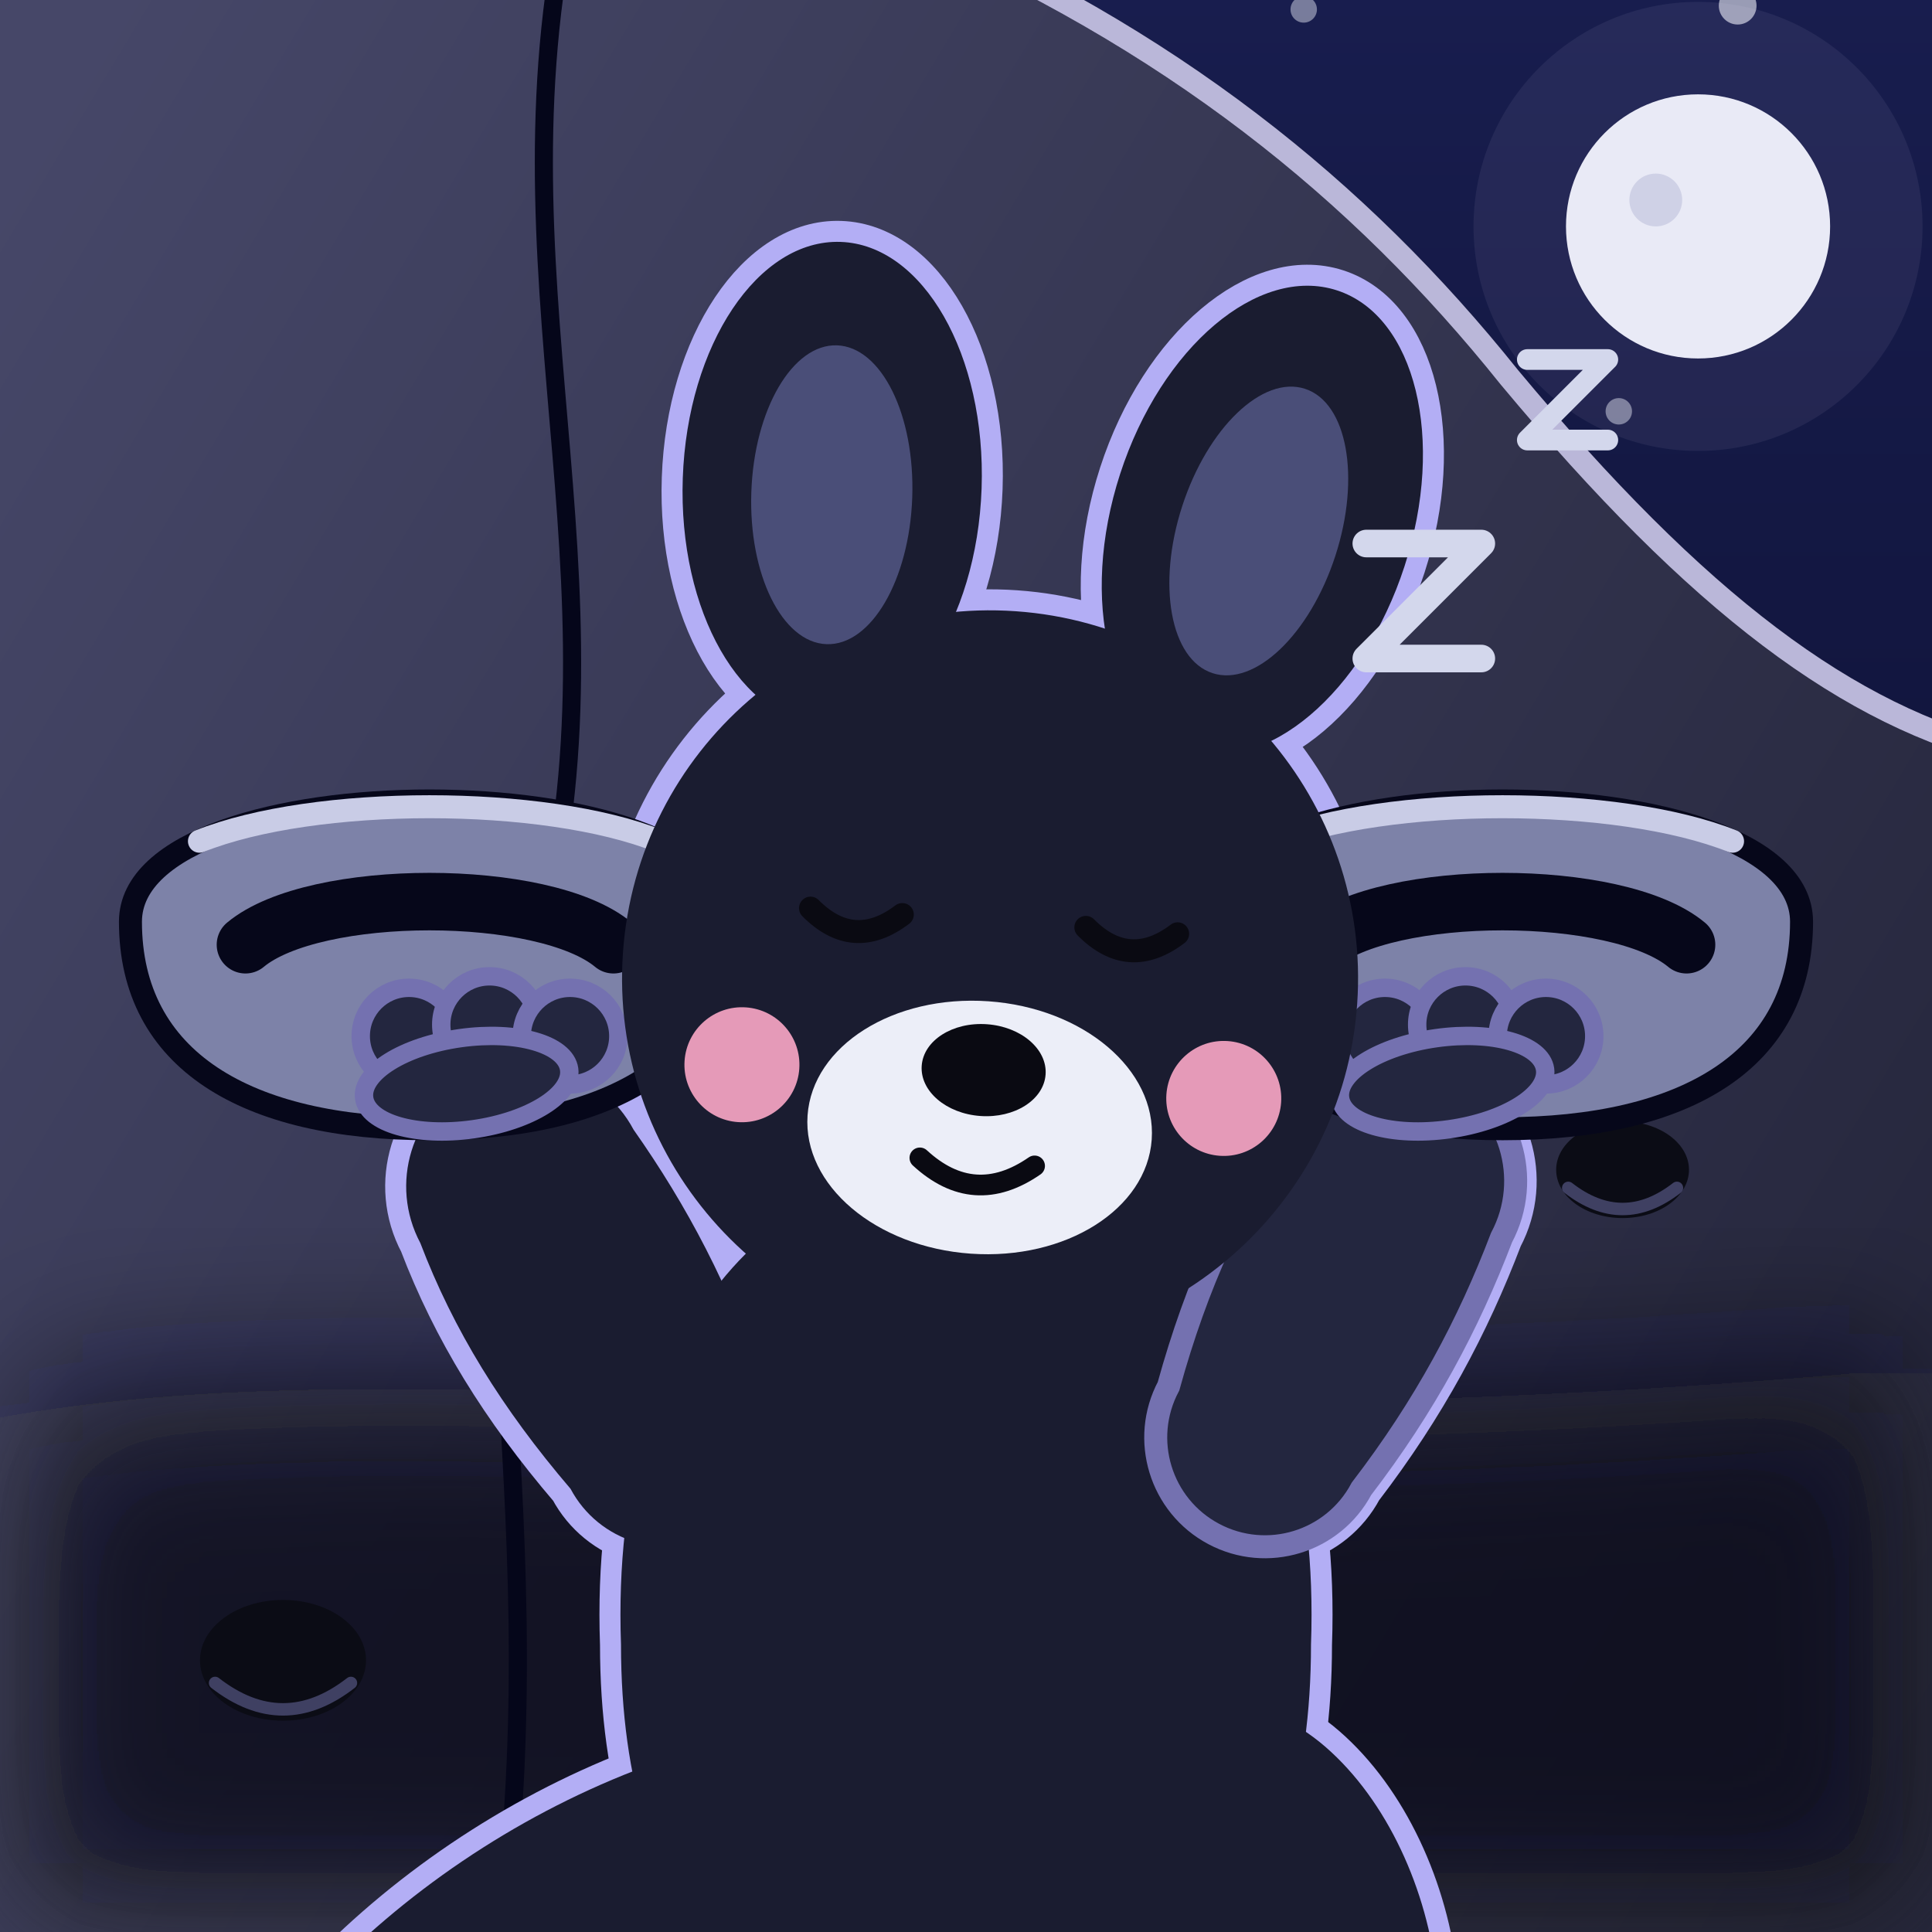
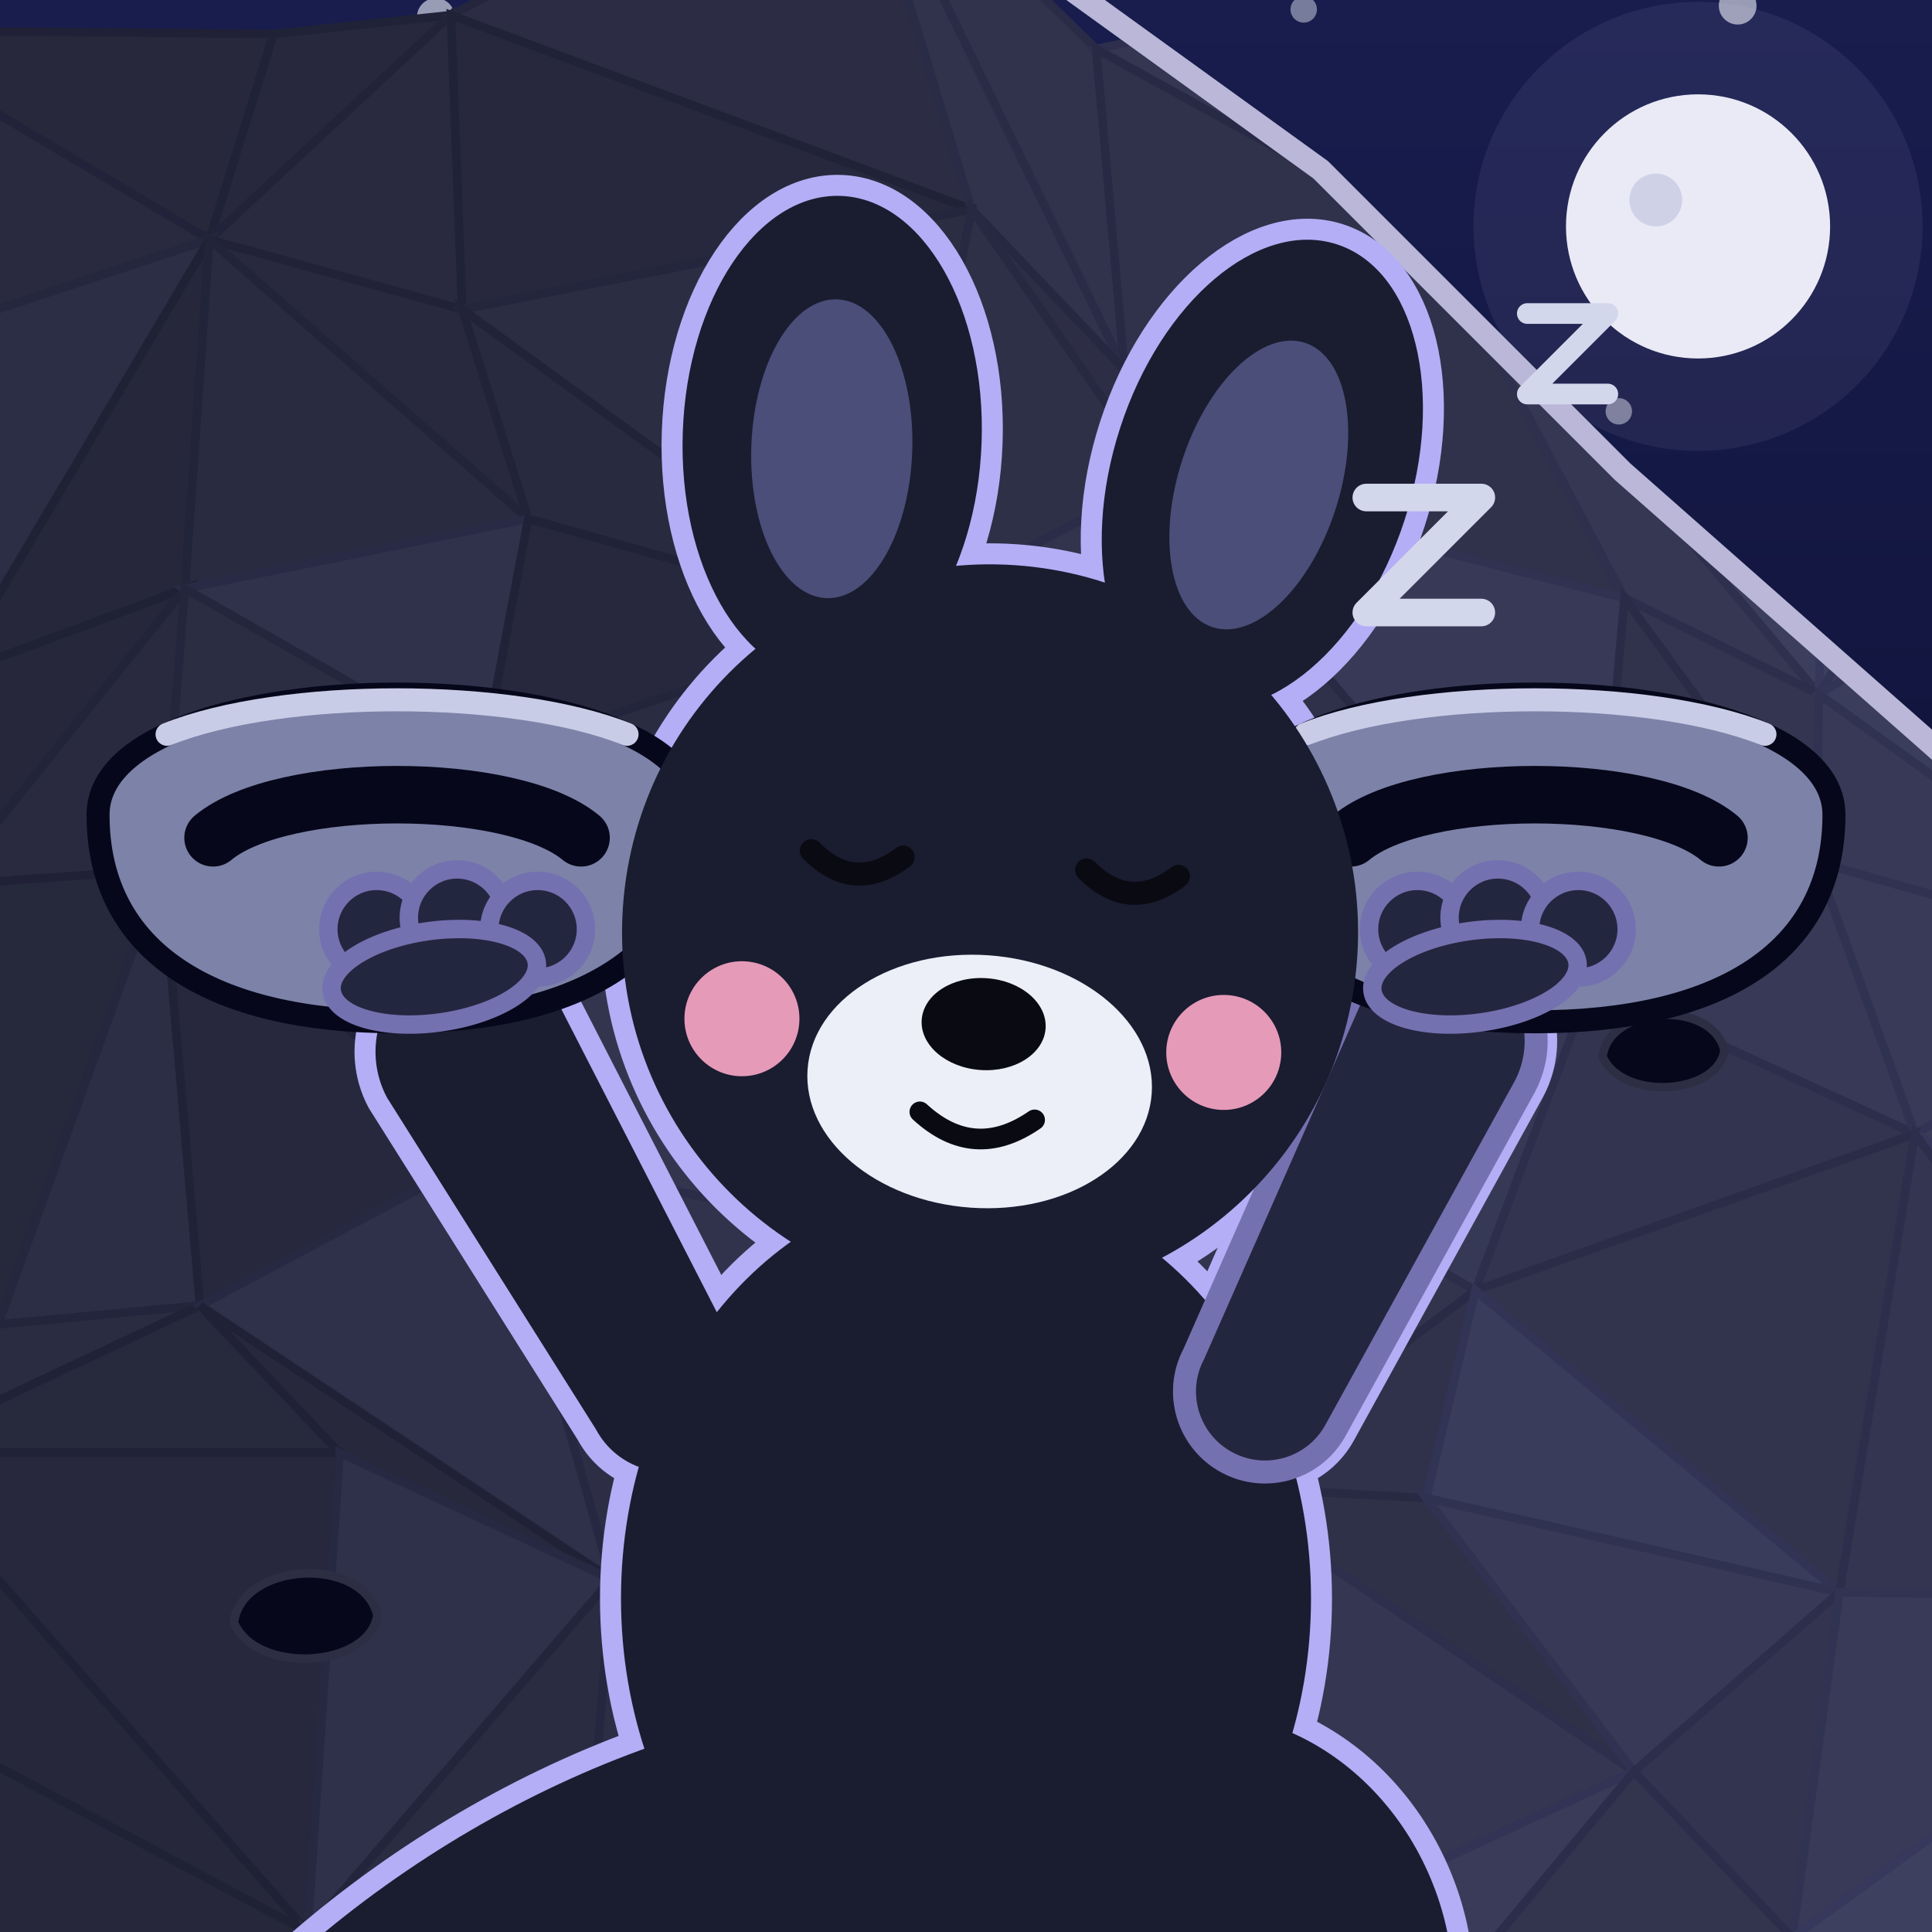
<svg xmlns="http://www.w3.org/2000/svg" viewBox="0 0 1024 1024" width="1024" height="1024" role="img" aria-label="App icon, Rest">
  <defs>
    <clipPath id="ic-rest-1024">
      <rect width="1024" height="1024" rx="0" />
    </clipPath>
    <linearGradient id="ib-rest-1024" x1="0" y1="0" x2="0" y2="1">
      <stop offset="0" stop-color="#181D4E" />
      <stop offset="1" stop-color="#080A26" />
    </linearGradient>
  </defs>
  <g clip-path="url(#ic-rest-1024)">
    <rect width="1024" height="1024" fill="url(#ib-rest-1024)" />
    <circle cx="524" cy="212" r="7" fill="#EEF0FA" opacity="0.45" />
    <circle cx="921" cy="3" r="10" fill="#EEF0FA" opacity="0.6" />
    <circle cx="294" cy="214" r="13" fill="#EEF0FA" opacity="0.75" />
    <circle cx="691" cy="5" r="7" fill="#EEF0FA" opacity="0.45" />
    <circle cx="64" cy="216" r="10" fill="#EEF0FA" opacity="0.6" />
    <circle cx="461" cy="7" r="13" fill="#EEF0FA" opacity="0.75" />
    <circle cx="858" cy="218" r="7" fill="#EEF0FA" opacity="0.45" />
    <circle cx="231" cy="9" r="10" fill="#EEF0FA" opacity="0.6" />
    <circle cx="628" cy="220" r="13" fill="#EEF0FA" opacity="0.75" />
    <circle cx="900" cy="120" r="119" fill="#E9E6FF" opacity=".07" />
    <circle cx="900" cy="120" r="70" fill="#E9EAF6" />
    <circle cx="877.6" cy="106" r="14" fill="#CFD1E6" />
    <g>
-       <defs>
-         <linearGradient id="r-rest-1024-g" x1="0" y1="0.2" x2="1" y2="0.8">
-           <stop offset="0" stop-color="hsl(238 20% 34.1%)" />
-           <stop offset="1" stop-color="hsl(236 24% 18.0%)" />
-         </linearGradient>
-         <linearGradient id="r-rest-1024-f" x1="1" y1="0" x2="0" y2="1">
-           <stop offset="0" stop-color="hsl(238 22% 24.3%)" />
-           <stop offset="1" stop-color="hsl(236 30% 9.9%)" />
-         </linearGradient>
-         <clipPath id="r-rest-1024">
-           <path d="M-40 1064 L-40 -40 L480 -40 C620 20 720 100 800 200 C900 320 980 380 1064 400 L1064 1064Z" />
-         </clipPath>
-         <filter id="r-rest-1024-b" x="-20%" y="-20%" width="140%" height="140%">
-           <feGaussianBlur stdDeviation="44.2" />
-         </filter>
-       </defs>
-       <path d="M-40 1064 L-40 -40 L480 -40 C620 20 720 100 800 200 C900 320 980 380 1064 400 L1064 1064Z" fill="url(#r-rest-1024-g)" />
+       <clipPath id="r-rest-1024">
+         <path d="M-40 1064 L-40 -40 L520 -40 L700 90 L860 250 L1064 430 L1064 1064Z" />
+       </clipPath>
      <g clip-path="url(#r-rest-1024)">
-         <path d="M-40 760 C200 700 500 780 1064 720 L1064 1064 L-40 1064Z" fill="hsl(236 30% 8.1%)" opacity=".85" filter="url(#r-rest-1024-b)" />
-         <ellipse cx="150" cy="880" rx="44" ry="32" fill="hsl(236 30% 6.3%)" />
-         <path d="M114 892 Q150 920 186 892" fill="none" stroke="hsl(238 22% 38.0%)" stroke-width="6.6" stroke-linecap="round" opacity=".8" />
-         <ellipse cx="860" cy="620" rx="35.2" ry="25.6" fill="hsl(236 30% 6.3%)" />
-         <path d="M831.2 629.6 Q860 652 888.8 629.6" fill="none" stroke="hsl(238 22% 38.0%)" stroke-width="6.6" stroke-linecap="round" opacity=".8" />
-         <path d="M300 -40 C260 160 340 320 280 520 C240 660 300 820 260 1064" fill="none" stroke="#05061A" stroke-width="9.6" stroke-linecap="round" stroke-linejoin="round" />
+         <path d="M-76,16L145,18L111,127Z" fill="hsl(236 22% 19.4%)" stroke="hsl(236 26% 16.9%)" stroke-width="4.5" />
+         <path d="M-76,16L111,127L-44,178Z" fill="hsl(236 22% 20.4%)" stroke="hsl(236 26% 17.9%)" stroke-width="4.5" />
+         <path d="M145,18L239,8L111,127Z" fill="hsl(236 22% 19.6%)" stroke="hsl(236 26% 17.1%)" stroke-width="4.5" />
+         <path d="M239,8L245,164L111,127Z" fill="hsl(236 22% 20.4%)" stroke="hsl(236 26% 17.9%)" stroke-width="4.5" />
+         <path d="M239,8L451,-101L515,111Z" fill="hsl(236 22% 21.9%)" stroke="hsl(236 26% 19.4%)" stroke-width="4.5" />
+         <path d="M239,8L515,111L245,164Z" fill="hsl(236 22% 19.6%)" stroke="hsl(236 26% 17.1%)" stroke-width="4.5" />
+         <path d="M451,-101L581,26L596,196Z" fill="hsl(236 22% 24.7%)" stroke="hsl(236 26% 22.2%)" stroke-width="4.5" />
+         <path d="M451,-101L596,196L515,111Z" fill="hsl(236 22% 24.7%)" stroke="hsl(236 26% 22.2%)" stroke-width="4.5" />
+         <path d="M581,26L874,-36L759,124Z" fill="hsl(236 22% 26.2%)" stroke="hsl(236 26% 23.7%)" stroke-width="4.5" />
+         <path d="M581,26L759,124L596,196Z" fill="hsl(236 22% 23.9%)" stroke="hsl(236 26% 21.4%)" stroke-width="4.5" />
+         <path d="M874,-36L973,-33L759,124Z" fill="hsl(236 22% 29.9%)" stroke="hsl(236 26% 27.4%)" stroke-width="4.5" />
+         <path d="M973,-33L974,77L759,124Z" fill="hsl(236 22% 29.2%)" stroke="hsl(236 26% 26.7%)" stroke-width="4.5" />
+         <path d="M973,-33L1164,-2L974,77Z" fill="hsl(236 22% 27.6%)" stroke="hsl(236 26% 25.1%)" stroke-width="4.5" />
+         <path d="M1164,-2L1098,147L974,77Z" fill="hsl(236 22% 29.1%)" stroke="hsl(236 26% 26.6%)" stroke-width="4.5" />
+         <path d="M1164,-2L1358,-51L1098,147Z" fill="hsl(236 22% 30.2%)" stroke="hsl(236 26% 27.7%)" stroke-width="4.5" />
+         <path d="M1358,-51L1357,73L1098,147Z" fill="hsl(236 22% 31.0%)" stroke="hsl(236 26% 28.5%)" stroke-width="4.5" />
+         <path d="M-44,178L111,127L-26,358Z" fill="hsl(236 22% 22.2%)" stroke="hsl(236 26% 19.7%)" stroke-width="4.5" />
+         <path d="M111,127L98,312L-26,358Z" fill="hsl(236 22% 19.0%)" stroke="hsl(236 26% 16.5%)" stroke-width="4.5" />
+         <path d="M111,127L245,164L280,275Z" fill="hsl(236 22% 19.9%)" stroke="hsl(236 26% 17.4%)" stroke-width="4.5" />
+         <path d="M111,127L280,275L98,312Z" fill="hsl(236 22% 20.6%)" stroke="hsl(236 26% 18.1%)" stroke-width="4.5" />
+         <path d="M245,164L515,111L472,329Z" fill="hsl(236 22% 21.6%)" stroke="hsl(236 26% 19.1%)" stroke-width="4.5" />
+         <path d="M245,164L472,329L280,275Z" fill="hsl(236 22% 20.3%)" stroke="hsl(236 26% 17.8%)" stroke-width="4.5" />
+         <path d="M515,111L596,196L614,254Z" fill="hsl(236 22% 22.4%)" stroke="hsl(236 26% 19.9%)" stroke-width="4.5" />
+         <path d="M515,111L614,254L472,329Z" fill="hsl(236 22% 23.2%)" stroke="hsl(236 26% 20.7%)" stroke-width="4.5" />
+         <path d="M596,196L759,124L614,254Z" fill="hsl(236 22% 25.5%)" stroke="hsl(236 26% 23.0%)" stroke-width="4.5" />
+         <path d="M759,124L861,317L614,254Z" fill="hsl(236 22% 24.1%)" stroke="hsl(236 26% 21.6%)" stroke-width="4.5" />
+         <path d="M759,124L974,77L964,368Z" fill="hsl(236 22% 30.0%)" stroke="hsl(236 26% 27.5%)" stroke-width="4.5" />
+         <path d="M759,124L964,368L861,317Z" fill="hsl(236 22% 26.7%)" stroke="hsl(236 26% 24.2%)" stroke-width="4.5" />
+         <path d="M974,77L1098,147L964,368Z" fill="hsl(236 22% 30.6%)" stroke="hsl(236 26% 28.1%)" stroke-width="4.5" />
+         <path d="M1098,147L1148,256L964,368Z" fill="hsl(236 22% 28.6%)" stroke="hsl(236 26% 26.1%)" stroke-width="4.5" />
+         <path d="M1098,147L1357,73L1148,256Z" fill="hsl(236 22% 30.1%)" stroke="hsl(236 26% 27.6%)" stroke-width="4.5" />
+         <path d="M1357,73L1287,357L1148,256Z" fill="hsl(236 22% 31.0%)" stroke="hsl(236 26% 28.5%)" stroke-width="4.5" />
+         <path d="M-26,358L98,312L-28,469Z" fill="hsl(236 22% 19.1%)" stroke="hsl(236 26% 16.6%)" stroke-width="4.5" />
+         <path d="M98,312L86,461L-28,469Z" fill="hsl(236 22% 20.5%)" stroke="hsl(236 26% 18.0%)" stroke-width="4.5" />
+         <path d="M98,312L280,275L256,402Z" fill="hsl(236 22% 24.3%)" stroke="hsl(236 26% 21.8%)" stroke-width="4.5" />
+         <path d="M98,312L256,402L86,461Z" fill="hsl(236 22% 21.6%)" stroke="hsl(236 26% 19.1%)" stroke-width="4.5" />
+         <path d="M280,275L472,329L256,402Z" fill="hsl(236 22% 19.6%)" stroke="hsl(236 26% 17.1%)" stroke-width="4.5" />
+         <path d="M472,329L496,505L256,402Z" fill="hsl(236 22% 21.3%)" stroke="hsl(236 26% 18.8%)" stroke-width="4.5" />
+         <path d="M472,329L614,254L592,476Z" fill="hsl(236 22% 24.9%)" stroke="hsl(236 26% 22.4%)" stroke-width="4.5" />
+         <path d="M472,329L592,476L496,505Z" fill="hsl(236 22% 26.0%)" stroke="hsl(236 26% 23.5%)" stroke-width="4.5" />
+         <path d="M614,254L861,317L843,522Z" fill="hsl(236 22% 27.7%)" stroke="hsl(236 26% 25.2%)" stroke-width="4.5" />
+         <path d="M614,254L843,522L592,476Z" fill="hsl(236 22% 23.5%)" stroke="hsl(236 26% 21.0%)" stroke-width="4.5" />
+         <path d="M861,317L964,368L963,457Z" fill="hsl(236 22% 26.0%)" stroke="hsl(236 26% 23.5%)" stroke-width="4.5" />
+         <path d="M861,317L963,457L843,522Z" fill="hsl(236 22% 24.6%)" stroke="hsl(236 26% 22.1%)" stroke-width="4.5" />
+         <path d="M964,368L1148,256L1169,515Z" fill="hsl(236 22% 29.4%)" stroke="hsl(236 26% 26.9%)" stroke-width="4.5" />
+         <path d="M964,368L1169,515L963,457Z" fill="hsl(236 22% 27.8%)" stroke="hsl(236 26% 25.3%)" stroke-width="4.5" />
+         <path d="M1148,256L1287,357L1320,468Z" fill="hsl(236 22% 31.0%)" stroke="hsl(236 26% 28.5%)" stroke-width="4.5" />
+         <path d="M1148,256L1320,468L1169,515Z" fill="hsl(236 22% 30.5%)" stroke="hsl(236 26% 28.0%)" stroke-width="4.5" />
+         <path d="M-28,469L86,461L-1,702Z" fill="hsl(236 22% 19.2%)" stroke="hsl(236 26% 16.7%)" stroke-width="4.5" />
+         <path d="M86,461L106,692L-1,702Z" fill="hsl(236 22% 22.1%)" stroke="hsl(236 26% 19.6%)" stroke-width="4.5" />
+         <path d="M86,461L256,402L260,610Z" fill="hsl(236 22% 23.0%)" stroke="hsl(236 26% 20.5%)" stroke-width="4.5" />
+         <path d="M86,461L260,610L106,692Z" fill="hsl(236 22% 19.6%)" stroke="hsl(236 26% 17.1%)" stroke-width="4.5" />
+         <path d="M256,402L496,505L531,669Z" fill="hsl(236 22% 20.3%)" stroke="hsl(236 26% 17.8%)" stroke-width="4.5" />
+         <path d="M256,402L531,669L260,610Z" fill="hsl(236 22% 25.5%)" stroke="hsl(236 26% 23.0%)" stroke-width="4.5" />
+         <path d="M496,505L592,476L531,669Z" fill="hsl(236 22% 24.4%)" stroke="hsl(236 26% 21.9%)" stroke-width="4.5" />
+         <path d="M592,476L600,579L531,669Z" fill="hsl(236 22% 26.8%)" stroke="hsl(236 26% 24.3%)" stroke-width="4.5" />
+         <path d="M592,476L843,522L600,579Z" fill="hsl(236 22% 26.4%)" stroke="hsl(236 26% 23.9%)" stroke-width="4.5" />
+         <path d="M843,522L782,684L600,579Z" fill="hsl(236 22% 27.4%)" stroke="hsl(236 26% 24.9%)" stroke-width="4.5" />
+         <path d="M843,522L963,457L1015,601Z" fill="hsl(236 22% 27.7%)" stroke="hsl(236 26% 25.2%)" stroke-width="4.5" />
+         <path d="M843,522L1015,601L782,684Z" fill="hsl(236 22% 25.8%)" stroke="hsl(236 26% 23.3%)" stroke-width="4.5" />
+         <path d="M963,457L1169,515L1015,601Z" fill="hsl(236 22% 28.0%)" stroke="hsl(236 26% 25.5%)" stroke-width="4.5" />
+         <path d="M1169,515L1151,675L1015,601Z" fill="hsl(236 22% 28.6%)" stroke="hsl(236 26% 26.1%)" stroke-width="4.5" />
+         <path d="M1169,515L1320,468L1309,617Z" fill="hsl(236 22% 31.0%)" stroke="hsl(236 26% 28.5%)" stroke-width="4.5" />
+         <path d="M1169,515L1309,617L1151,675Z" fill="hsl(236 22% 29.6%)" stroke="hsl(236 26% 27.1%)" stroke-width="4.5" />
+         <path d="M-1,702L106,692L-60,770Z" fill="hsl(236 22% 21.1%)" stroke="hsl(236 26% 18.6%)" stroke-width="4.5" />
+         <path d="M106,692L180,770L-60,770Z" fill="hsl(236 22% 19.7%)" stroke="hsl(236 26% 17.2%)" stroke-width="4.5" />
+         <path d="M106,692L260,610L324,837Z" fill="hsl(236 22% 23.4%)" stroke="hsl(236 26% 20.9%)" stroke-width="4.5" />
+         <path d="M106,692L324,837L180,770Z" fill="hsl(236 22% 19.4%)" stroke="hsl(236 26% 16.9%)" stroke-width="4.5" />
+         <path d="M260,610L531,669L462,779Z" fill="hsl(236 22% 24.8%)" stroke="hsl(236 26% 22.3%)" stroke-width="4.5" />
+         <path d="M260,610L462,779L324,837Z" fill="hsl(236 22% 22.4%)" stroke="hsl(236 26% 19.9%)" stroke-width="4.5" />
+         <path d="M531,669L600,579L462,779Z" fill="hsl(236 22% 23.2%)" stroke="hsl(236 26% 20.7%)" stroke-width="4.5" />
+         <path d="M600,579L643,788L462,779Z" fill="hsl(236 22% 22.1%)" stroke="hsl(236 26% 19.6%)" stroke-width="4.5" />
+         <path d="M600,579L782,684L643,788Z" fill="hsl(236 22% 25.1%)" stroke="hsl(236 26% 22.6%)" stroke-width="4.5" />
+         <path d="M782,684L756,794L643,788Z" fill="hsl(236 22% 24.3%)" stroke="hsl(236 26% 21.8%)" stroke-width="4.5" />
+         <path d="M782,684L1015,601L975,844Z" fill="hsl(236 22% 25.0%)" stroke="hsl(236 26% 22.5%)" stroke-width="4.5" />
+         <path d="M782,684L975,844L756,794Z" fill="hsl(236 22% 28.9%)" stroke="hsl(236 26% 26.4%)" stroke-width="4.5" />
+         <path d="M1015,601L1151,675L1199,847Z" fill="hsl(236 22% 30.6%)" stroke="hsl(236 26% 28.1%)" stroke-width="4.5" />
+         <path d="M1015,601L1199,847L975,844Z" fill="hsl(236 22% 26.0%)" stroke="hsl(236 26% 23.5%)" stroke-width="4.5" />
+         <path d="M1151,675L1309,617L1283,835Z" fill="hsl(236 22% 31.0%)" stroke="hsl(236 26% 28.5%)" stroke-width="4.5" />
+         <path d="M1151,675L1283,835L1199,847Z" fill="hsl(236 22% 28.2%)" stroke="hsl(236 26% 25.7%)" stroke-width="4.5" />
+         <path d="M-60,770L180,770L163,1024Z" fill="hsl(236 22% 19.6%)" stroke="hsl(236 26% 17.1%)" stroke-width="4.5" />
+         <path d="M-60,770L163,1024L-28,922Z" fill="hsl(236 22% 19.0%)" stroke="hsl(236 26% 16.5%)" stroke-width="4.5" />
+         <path d="M180,770L324,837L163,1024Z" fill="hsl(236 22% 23.4%)" stroke="hsl(236 26% 20.9%)" stroke-width="4.5" />
+         <path d="M324,837L309,1028L163,1024Z" fill="hsl(236 22% 21.1%)" stroke="hsl(236 26% 18.6%)" stroke-width="4.5" />
+         <path d="M324,837L462,779L309,1028Z" fill="hsl(236 22% 22.3%)" stroke="hsl(236 26% 19.8%)" stroke-width="4.5" />
+         <path d="M462,779L410,1014L309,1028Z" fill="hsl(236 22% 22.4%)" stroke="hsl(236 26% 19.9%)" stroke-width="4.5" />
+         <path d="M462,779L643,788L410,1014Z" fill="hsl(236 22% 26.0%)" stroke="hsl(236 26% 23.5%)" stroke-width="4.5" />
+         <path d="M643,788L631,1047L410,1014Z" fill="hsl(236 22% 23.4%)" stroke="hsl(236 26% 20.9%)" stroke-width="4.5" />
+         <path d="M643,788L756,794L866,939Z" fill="hsl(236 22% 23.6%)" stroke="hsl(236 26% 21.1%)" stroke-width="4.5" />
+         <path d="M643,788L866,939L631,1047Z" fill="hsl(236 22% 26.2%)" stroke="hsl(236 26% 23.7%)" stroke-width="4.5" />
+         <path d="M756,794L975,844L866,939Z" fill="hsl(236 22% 27.7%)" stroke="hsl(236 26% 25.2%)" stroke-width="4.5" />
+         <path d="M975,844L950,1027L866,939Z" fill="hsl(236 22% 25.8%)" stroke="hsl(236 26% 23.3%)" stroke-width="4.5" />
+         <path d="M975,844L1199,847L950,1027Z" fill="hsl(236 22% 28.3%)" stroke="hsl(236 26% 25.8%)" stroke-width="4.5" />
+         <path d="M1199,847L1192,1046L950,1027Z" fill="hsl(236 22% 31.0%)" stroke="hsl(236 26% 28.5%)" stroke-width="4.5" />
+         <path d="M1199,847L1283,835L1381,916Z" fill="hsl(236 22% 29.5%)" stroke="hsl(236 26% 27.0%)" stroke-width="4.5" />
+         <path d="M1199,847L1381,916L1192,1046Z" fill="hsl(236 22% 30.1%)" stroke="hsl(236 26% 27.6%)" stroke-width="4.5" />
+         <path d="M-28,922L163,1024L12,1114Z" fill="hsl(236 22% 19.0%)" stroke="hsl(236 26% 16.5%)" stroke-width="4.5" />
+         <path d="M163,1024L195,1115L12,1114Z" fill="hsl(236 22% 21.8%)" stroke="hsl(236 26% 19.3%)" stroke-width="4.5" />
+         <path d="M163,1024L309,1028L358,1195Z" fill="hsl(236 22% 24.1%)" stroke="hsl(236 26% 21.6%)" stroke-width="4.5" />
+         <path d="M163,1024L358,1195L195,1115Z" fill="hsl(236 22% 23.3%)" stroke="hsl(236 26% 20.8%)" stroke-width="4.5" />
+         <path d="M309,1028L410,1014L490,1158Z" fill="hsl(236 22% 20.9%)" stroke="hsl(236 26% 18.4%)" stroke-width="4.5" />
+         <path d="M309,1028L490,1158L358,1195Z" fill="hsl(236 22% 24.1%)" stroke="hsl(236 26% 21.6%)" stroke-width="4.5" />
+         <path d="M410,1014L631,1047L623,1107Z" fill="hsl(236 22% 23.6%)" stroke="hsl(236 26% 21.1%)" stroke-width="4.5" />
+         <path d="M410,1014L623,1107L490,1158Z" fill="hsl(236 22% 22.2%)" stroke="hsl(236 26% 19.7%)" stroke-width="4.5" />
+         <path d="M631,1047L866,939L746,1083Z" fill="hsl(236 22% 28.7%)" stroke="hsl(236 26% 26.2%)" stroke-width="4.5" />
+         <path d="M631,1047L746,1083L623,1107Z" fill="hsl(236 22% 23.4%)" stroke="hsl(236 26% 20.9%)" stroke-width="4.5" />
+         <path d="M866,939L950,1027L746,1083Z" fill="hsl(236 22% 25.5%)" stroke="hsl(236 26% 23.0%)" stroke-width="4.5" />
+         <path d="M950,1027L930,1186L746,1083Z" fill="hsl(236 22% 26.6%)" stroke="hsl(236 26% 24.1%)" stroke-width="4.5" />
+         <path d="M950,1027L1192,1046L930,1186Z" fill="hsl(236 22% 27.4%)" stroke="hsl(236 26% 24.9%)" stroke-width="4.5" />
+         <path d="M1192,1046L1094,1132L930,1186Z" fill="hsl(236 22% 27.4%)" stroke="hsl(236 26% 24.9%)" stroke-width="4.5" />
+         <path d="M1192,1046L1381,916L1319,1217Z" fill="hsl(236 22% 28.0%)" stroke="hsl(236 26% 25.5%)" stroke-width="4.5" />
+         <path d="M1192,1046L1319,1217L1094,1132Z" fill="hsl(236 22% 28.8%)" stroke="hsl(236 26% 26.3%)" stroke-width="4.5" />
+         <path d="M12,1114L195,1115L131,1307Z" fill="hsl(236 22% 20.4%)" stroke="hsl(236 26% 17.9%)" stroke-width="4.5" />
+         <path d="M12,1114L131,1307L-82,1327Z" fill="hsl(236 22% 19.1%)" stroke="hsl(236 26% 16.6%)" stroke-width="4.5" />
+         <path d="M195,1115L358,1195L305,1260Z" fill="hsl(236 22% 23.8%)" stroke="hsl(236 26% 21.3%)" stroke-width="4.5" />
+         <path d="M195,1115L305,1260L131,1307Z" fill="hsl(236 22% 19.5%)" stroke="hsl(236 26% 17.0%)" stroke-width="4.5" />
+         <path d="M358,1195L490,1158L494,1284Z" fill="hsl(236 22% 24.8%)" stroke="hsl(236 26% 22.3%)" stroke-width="4.5" />
+         <path d="M358,1195L494,1284L305,1260Z" fill="hsl(236 22% 23.1%)" stroke="hsl(236 26% 20.6%)" stroke-width="4.5" />
+         <path d="M490,1158L623,1107L494,1284Z" fill="hsl(236 22% 22.0%)" stroke="hsl(236 26% 19.5%)" stroke-width="4.5" />
+         <path d="M623,1107L632,1276L494,1284Z" fill="hsl(236 22% 27.2%)" stroke="hsl(236 26% 24.7%)" stroke-width="4.5" />
+         <path d="M623,1107L746,1083L844,1354Z" fill="hsl(236 22% 23.8%)" stroke="hsl(236 26% 21.3%)" stroke-width="4.5" />
+         <path d="M623,1107L844,1354L632,1276Z" fill="hsl(236 22% 25.2%)" stroke="hsl(236 26% 22.7%)" stroke-width="4.5" />
+         <path d="M746,1083L930,1186L844,1354Z" fill="hsl(236 22% 29.0%)" stroke="hsl(236 26% 26.5%)" stroke-width="4.5" />
+         <path d="M930,1186L971,1268L844,1354Z" fill="hsl(236 22% 29.5%)" stroke="hsl(236 26% 27.0%)" stroke-width="4.5" />
+         <path d="M930,1186L1094,1132L971,1268Z" fill="hsl(236 22% 26.8%)" stroke="hsl(236 26% 24.3%)" stroke-width="4.5" />
+         <path d="M1094,1132L1206,1264L971,1268Z" fill="hsl(236 22% 27.8%)" stroke="hsl(236 26% 25.3%)" stroke-width="4.5" />
+         <path d="M1094,1132L1319,1217L1332,1273Z" fill="hsl(236 22% 29.0%)" stroke="hsl(236 26% 26.5%)" stroke-width="4.5" />
+         <path d="M1094,1132L1332,1273L1206,1264Z" fill="hsl(236 22% 29.0%)" stroke="hsl(236 26% 26.5%)" stroke-width="4.5" />
      </g>
-       <path d="M-40 1064 L-40 -40 L480 -40 C620 20 720 100 800 200 C900 320 980 380 1064 400 L1064 1064Z" fill="none" stroke="#04051A" stroke-width="12" stroke-linejoin="round" />
-       <path d="M480 -40 C620 20 720 100 800 200 C900 320 980 380 1064 400" fill="none" stroke="#D9D6FA" stroke-width="12" stroke-linecap="round" opacity=".85" />
+       <path d="M124 860C128 828 192 824 200 856C196 884 136 888 124 860Z" fill="#06071A" stroke="hsl(236 20% 22%)" stroke-width="4.5" />
+       <path d="M849.4 560C852.8 532.8 907.2 529.4 914 556.6C910.6 580.4 859.6 583.8 849.4 560Z" fill="#06071A" stroke="hsl(236 20% 22%)" stroke-width="4.5" />
+       <path d="M-40 1064 L-40 -40 L520 -40 L700 90 L860 250 L1064 430 L1064 1064Z" fill="none" stroke="#04051A" stroke-width="12" stroke-linejoin="round" />
+       <path d="M520 -40 L700 90 L860 250 L1064 430" fill="none" stroke="#D9D6FA" stroke-width="12" stroke-linecap="round" opacity=".85" />
    </g>
    <svg x="0" y="0" width="1024" height="1024" viewBox="-84 -150 168 168" preserveAspectRatio="xMidYMid slice">
      <g fill="#B3AEF5" stroke="#B3AEF5" stroke-width="3.652" stroke-linejoin="round">
-         <g transform="translate(0 23)">
+         <g transform="translate(0 19)">
          <g data-part="body" transform="translate(0 0) rotate(0)">
            <g data-part="tail" transform="translate(-8 -6) rotate(6)">
              <g>
-                 <path d="M6 -18 C-16 -18 -38 -4 -50 14 C-56 24 -48 32 -40 26 C-28 18 -14 14 6 14Z" />
+                 <path d="M4 -16 C-18 -14 -40 0 -54 18 C-58 24 -53 30 -47 26 C-32 16 -16 12 4 12Z" />
              </g>
            </g>
            <g>
-               <path d="M-30 -30 C-31 -58 -16 -72 0 -72 C16 -72 31 -58 30 -30 C30 -6 18 6 0 6 C-18 6 -30 -6 -30 -30Z" />
+               <ellipse cx="0" cy="-30" rx="30" ry="36" />
            </g>
            <g data-part="thighFar" transform="translate(-16 -10) rotate(4)">
              <g data-part="shinFar" transform="translate(4 28) rotate(-4)">
                <g>
-                   <path d="M-8 0 C-9 6 -8 10 -7 13 A7 7 0 0 0 7 13 C8 10 9 6 8 0 A8 8 0 0 0 -8 0Z" />
-                 </g>
-                 <g data-part="shoeFar" transform="translate(0 16) rotate(0)">
+                   <path d="M-6 0 L-5 16 A5 5 0 0 0 5 16 L6 0 A6 6 0 0 0 -6 0Z" />
+                 </g>
+                 <g data-part="shoeFar" transform="translate(0 20) rotate(0)">
                  <g>
                    <path d="M-11 2 C-12 -11 12 -11 11 2 C11 12 -11 12 -11 2Z" fill="#0B0C16" />
                  </g>
                </g>
              </g>
              <g>
-                 <path d="M-12 -2 C-14 -16 6 -20 16 -10 C26 0 28 22 16 30 C6 36 -6 30 -10 20 C-13 12 -11 4 -12 -2Z" />
+                 <ellipse cx="6" cy="12" rx="19" ry="22" transform="rotate(-20 6 12)" />
              </g>
            </g>
            <g data-part="thighNear" transform="translate(16 -10) rotate(-4)">
              <g data-part="shinNear" transform="translate(4 28) rotate(4)">
                <g>
-                   <path d="M-8 0 C-9 6 -8 10 -7 13 A7 7 0 0 0 7 13 C8 10 9 6 8 0 A8 8 0 0 0 -8 0Z" />
-                 </g>
-                 <g data-part="shoeNear" transform="translate(0 16) rotate(0)">
+                   <path d="M-6 0 L-5 16 A5 5 0 0 0 5 16 L6 0 A6 6 0 0 0 -6 0Z" />
+                 </g>
+                 <g data-part="shoeNear" transform="translate(0 20) rotate(0)">
                  <g>
                    <path d="M-11 2 C-12 -11 12 -11 11 2 C11 12 -11 12 -11 2Z" fill="#0B0C16" />
                  </g>
                </g>
              </g>
              <g>
-                 <path d="M-12 -2 C-14 -16 6 -20 16 -10 C26 0 28 22 16 30 C6 36 -6 30 -10 20 C-13 12 -11 4 -12 -2Z" />
+                 <ellipse cx="6" cy="12" rx="19" ry="22" transform="rotate(-20 6 12)" />
              </g>
            </g>
            <g data-part="armFar" transform="translate(-26 -48) rotate(152)">
              <g>
-                 <path d="M-9.5 0 C-11 9 -11 17 -10 25 A10.5 10.5 0 0 0 11 25 C12 17 11.5 9 9.5 0 A9.5 9.5 0 0 0 -9.5 0Z" />
+                 <path d="M-7 0 L-7.5 34 A8.5 8.5 0 0 0 9.5 34 L7 0 A7 7 0 0 0 -7 0Z" />
              </g>
            </g>
            <g data-part="armNear" transform="translate(26 -48) rotate(-152)">
              <g>
-                 <path d="M-9.5 0 C-11 9 -11 17 -10 25 A10.5 10.5 0 0 0 11 25 C12 17 11.5 9 9.5 0 A9.5 9.5 0 0 0 -9.5 0Z" />
+                 <path d="M-7 0 L-7.5 34 A8.5 8.5 0 0 0 9.5 34 L7 0 A7 7 0 0 0 -7 0Z" />
              </g>
            </g>
            <g data-part="head" transform="translate(0 -58) rotate(4)">
              <g>
                <circle cx="0" cy="-30" r="32" />
              </g>
              <g data-part="earFar" transform="translate(-16 -52) rotate(-2)">
                <g>
                  <ellipse cx="0" cy="-20" rx="13" ry="21" />
                </g>
              </g>
              <g data-part="earNear" transform="translate(16 -52) rotate(14)">
                <g>
                  <ellipse cx="0" cy="-20" rx="13" ry="21" />
                </g>
              </g>
            </g>
          </g>
        </g>
      </g>
-       <g transform="translate(0 23)">
+       <g transform="translate(0 19)">
        <g data-part="body" transform="translate(0 0) rotate(0)">
          <g data-part="tail" transform="translate(-8 -6) rotate(6)">
            <g fill="#1A1C30">
-               <path d="M6 -18 C-16 -18 -38 -4 -50 14 C-56 24 -48 32 -40 26 C-28 18 -14 14 6 14Z" />
+               <path d="M4 -16 C-18 -14 -40 0 -54 18 C-58 24 -53 30 -47 26 C-32 16 -16 12 4 12Z" />
            </g>
          </g>
          <g fill="#1A1C30">
-             <path d="M-30 -30 C-31 -58 -16 -72 0 -72 C16 -72 31 -58 30 -30 C30 -6 18 6 0 6 C-18 6 -30 -6 -30 -30Z" />
+             <ellipse cx="0" cy="-30" rx="30" ry="36" />
          </g>
          <g data-part="thighFar" transform="translate(-16 -10) rotate(4)">
            <g data-part="shinFar" transform="translate(4 28) rotate(-4)">
              <g fill="#1A1C30">
-                 <path d="M-8 0 C-9 6 -8 10 -7 13 A7 7 0 0 0 7 13 C8 10 9 6 8 0 A8 8 0 0 0 -8 0Z" />
-               </g>
-               <g data-part="shoeFar" transform="translate(0 16) rotate(0)">
+                 <path d="M-6 0 L-5 16 A5 5 0 0 0 5 16 L6 0 A6 6 0 0 0 -6 0Z" />
+               </g>
+               <g data-part="shoeFar" transform="translate(0 20) rotate(0)">
                <g fill="#1A1C30">
                  <path d="M-11 2 C-12 -11 12 -11 11 2 C11 12 -11 12 -11 2Z" fill="#0B0C16" />
                  <g data-detail="">
                    <path d="M-9 0 C-10 -9 10 -9 9 0 C6 3 -6 3 -9 0Z" fill="#A99CF0" />
                    <path d="M-8 -4 L8 -4" stroke="#ECEEF8" stroke-width="3" stroke-linecap="round" />
                  </g>
                </g>
              </g>
            </g>
            <g fill="#1A1C30">
-               <path d="M-12 -2 C-14 -16 6 -20 16 -10 C26 0 28 22 16 30 C6 36 -6 30 -10 20 C-13 12 -11 4 -12 -2Z" />
+               <ellipse cx="6" cy="12" rx="19" ry="22" transform="rotate(-20 6 12)" />
            </g>
          </g>
          <g data-part="thighNear" transform="translate(16 -10) rotate(-4)">
            <g data-part="shinNear" transform="translate(4 28) rotate(4)">
              <g fill="#1A1C30">
-                 <path d="M-8 0 C-9 6 -8 10 -7 13 A7 7 0 0 0 7 13 C8 10 9 6 8 0 A8 8 0 0 0 -8 0Z" />
-               </g>
-               <g data-part="shoeNear" transform="translate(0 16) rotate(0)">
+                 <path d="M-6 0 L-5 16 A5 5 0 0 0 5 16 L6 0 A6 6 0 0 0 -6 0Z" />
+               </g>
+               <g data-part="shoeNear" transform="translate(0 20) rotate(0)">
                <g fill="#1A1C30">
                  <path d="M-11 2 C-12 -11 12 -11 11 2 C11 12 -11 12 -11 2Z" fill="#0B0C16" />
                  <g data-detail="">
                    <path d="M-9 0 C-10 -9 10 -9 9 0 C6 3 -6 3 -9 0Z" fill="#A99CF0" />
                    <path d="M-8 -4 L8 -4" stroke="#ECEEF8" stroke-width="3" stroke-linecap="round" />
                  </g>
                </g>
              </g>
            </g>
            <g fill="#1A1C30">
-               <path d="M-12 -2 C-14 -16 6 -20 16 -10 C26 0 28 22 16 30 C6 36 -6 30 -10 20 C-13 12 -11 4 -12 -2Z" />
+               <ellipse cx="6" cy="12" rx="19" ry="22" transform="rotate(-20 6 12)" />
            </g>
          </g>
          <g data-part="armFar" transform="translate(-26 -48) rotate(152)">
            <g fill="#1A1C30">
-               <path d="M-9.5 0 C-11 9 -11 17 -10 25 A10.5 10.5 0 0 0 11 25 C12 17 11.5 9 9.5 0 A9.5 9.5 0 0 0 -9.5 0Z" />
-             </g>
-             <g transform="translate(0 44) rotate(-152)">
+               <path d="M-7 0 L-7.5 34 A8.5 8.5 0 0 0 9.5 34 L7 0 A7 7 0 0 0 -7 0Z" />
+             </g>
+             <g transform="translate(0 50) rotate(-152)">
              <g>
                <path d="M-26 -6 C-26 -20 26 -20 26 -6 C26 6 16 12 0 12 C-16 12 -26 6 -26 -6Z" fill="#7D82A8" stroke="#06071A" stroke-width="2" />
                <path d="M-16 -4 C-10 -9 10 -9 16 -4" fill="none" stroke="#06071A" stroke-width="5" stroke-linecap="round" />
                <path d="M-20 -13 C-10 -17 10 -17 20 -13" fill="none" stroke="#C9CCE6" stroke-width="2" stroke-linecap="round" />
              </g>
            </g>
-             <g transform="translate(0 35) rotate(-152)">
+             <g transform="translate(0 41) rotate(-152)">
              <g fill="#23263F" stroke="#7471B0" stroke-width="1.6">
                <circle cx="-6" cy="-4" r="4.2" />
                <circle cx="1" cy="-5" r="4.2" />
                <circle cx="8" cy="-4" r="4.2" />
                <ellipse cx="-1" cy="0" rx="9" ry="4" transform="rotate(-8)" />
              </g>
            </g>
          </g>
          <g data-part="armNear" transform="translate(26 -48) rotate(-152)">
            <g fill="#23263F" stroke="#7471B0" stroke-width="2">
-               <path d="M-9.5 0 C-11 9 -11 17 -10 25 A10.5 10.5 0 0 0 11 25 C12 17 11.5 9 9.5 0 A9.5 9.5 0 0 0 -9.5 0Z" />
-             </g>
-             <g transform="translate(0 44) rotate(152)">
+               <path d="M-7 0 L-7.5 34 A8.5 8.5 0 0 0 9.5 34 L7 0 A7 7 0 0 0 -7 0Z" />
+             </g>
+             <g transform="translate(0 50) rotate(152)">
              <g>
                <path d="M-26 -6 C-26 -20 26 -20 26 -6 C26 6 16 12 0 12 C-16 12 -26 6 -26 -6Z" fill="#7D82A8" stroke="#06071A" stroke-width="2" />
                <path d="M-16 -4 C-10 -9 10 -9 16 -4" fill="none" stroke="#06071A" stroke-width="5" stroke-linecap="round" />
                <path d="M-20 -13 C-10 -17 10 -17 20 -13" fill="none" stroke="#C9CCE6" stroke-width="2" stroke-linecap="round" />
              </g>
            </g>
-             <g transform="translate(0 35) rotate(152)">
+             <g transform="translate(0 41) rotate(152)">
              <g fill="#23263F" stroke="#7471B0" stroke-width="1.6">
                <circle cx="-6" cy="-4" r="4.2" />
                <circle cx="1" cy="-5" r="4.2" />
                <circle cx="8" cy="-4" r="4.2" />
                <ellipse cx="-1" cy="0" rx="9" ry="4" transform="rotate(-8)" />
              </g>
            </g>
          </g>
          <g data-part="head" transform="translate(0 -58) rotate(4)">
            <g fill="#1A1C30">
              <circle cx="0" cy="-30" r="32" />
              <g data-detail="">
                <ellipse cx="0" cy="-17" rx="15" ry="11" fill="#ECEEF8" />
                <ellipse cx="0" cy="-22" rx="5.4" ry="4" fill="#0A0A12" />
                <path d="M-5 -14 Q0 -10 5 -14" fill="none" stroke="#0A0A12" stroke-width="1.8" stroke-linecap="round" />
-                 <path d="M-16 -35 Q-12 -31.5 -8 -35" fill="none" stroke="#0A0A12" stroke-width="2" stroke-linecap="round" />
-                 <path d="M8 -35 Q12 -31.5 16 -35" fill="none" stroke="#0A0A12" stroke-width="2" stroke-linecap="round" />
+                 <path d="M-16 -36 Q-12 -32.5 -8 -36" fill="none" stroke="#0A0A12" stroke-width="2" stroke-linecap="round" />
+                 <path d="M8 -36 Q12 -32.5 16 -36" fill="none" stroke="#0A0A12" stroke-width="2" stroke-linecap="round" />
                <circle data-blush="" cx="-21" cy="-21" r="5" fill="#E59AB8" />
                <circle data-blush="" cx="21" cy="-21" r="5" fill="#E59AB8" />
              </g>
            </g>
            <g data-part="earFar" transform="translate(-16 -52) rotate(-2)">
              <g fill="#1A1C30">
                <ellipse cx="0" cy="-20" rx="13" ry="21" />
                <g data-detail="">
                  <ellipse cx="0" cy="-19" rx="7" ry="13" fill="#4A4E78" />
                </g>
              </g>
            </g>
            <g data-part="earNear" transform="translate(16 -52) rotate(14)">
              <g fill="#1A1C30">
                <ellipse cx="0" cy="-20" rx="13" ry="21" />
                <g data-detail="">
                  <ellipse cx="0" cy="-19" rx="7" ry="13" fill="#4A4E78" />
                </g>
              </g>
            </g>
            <g transform="translate(30 -70) rotate(-4)">
              <g fill="none" stroke="#D3D7EC" stroke-width="2.4" stroke-linecap="round" stroke-linejoin="round">
                <path d="M0 0h10L0 10h10" />
                <path d="M14 -16h7l-7 7h7" stroke-width="1.8" />
              </g>
            </g>
          </g>
        </g>
      </g>
    </svg>
  </g>
</svg>
